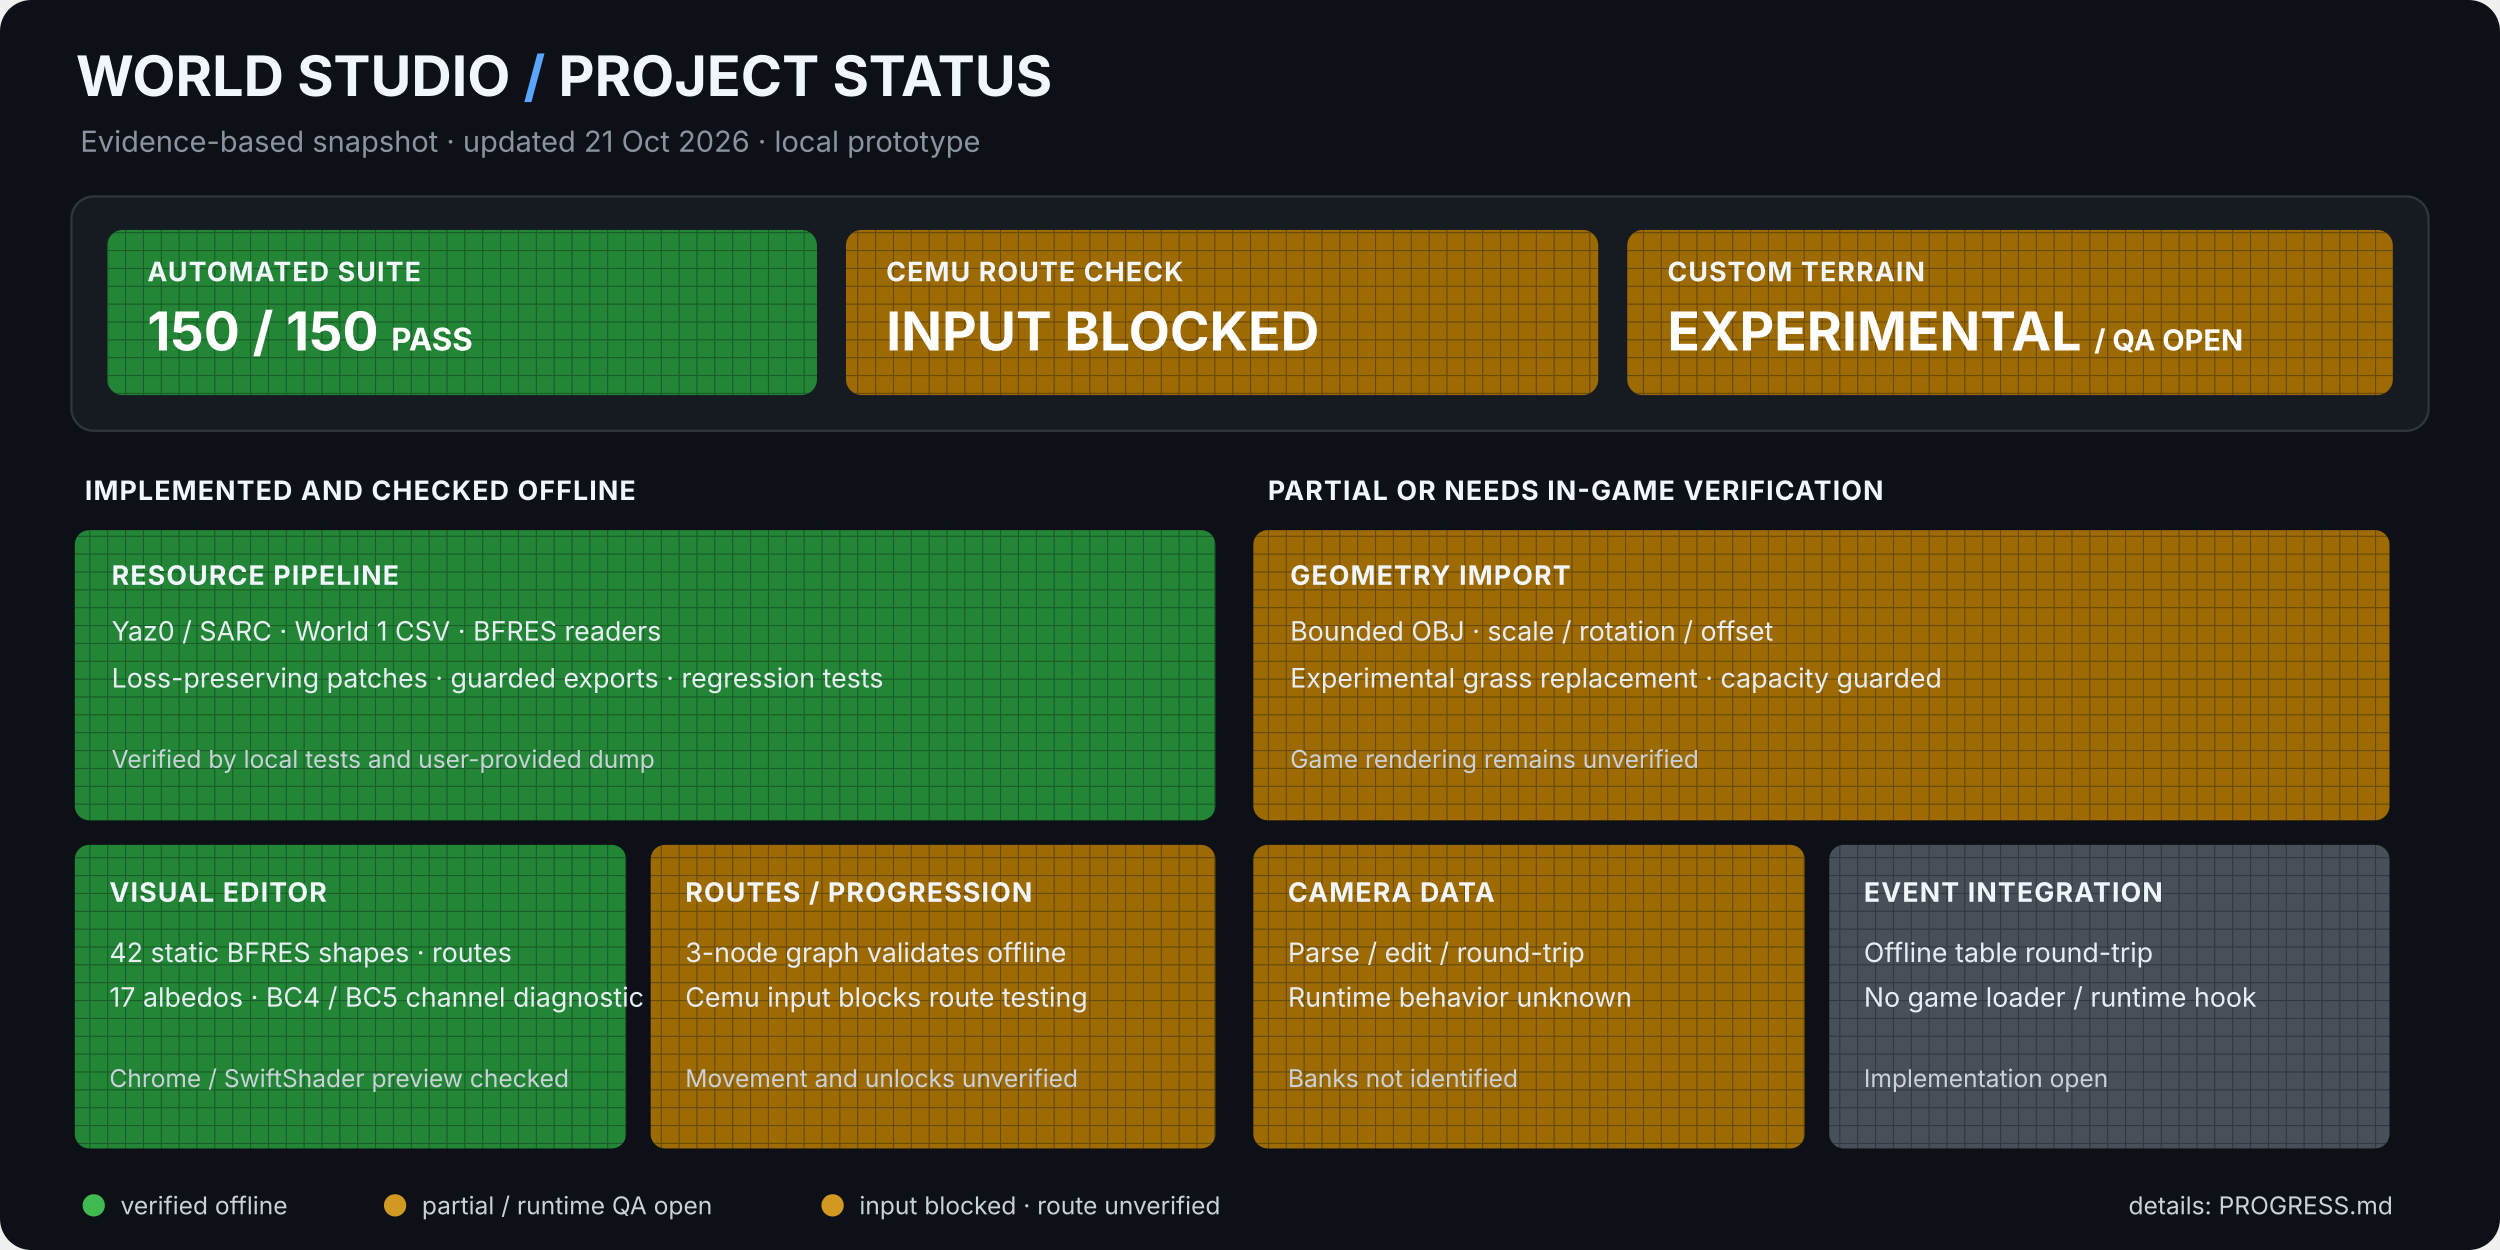
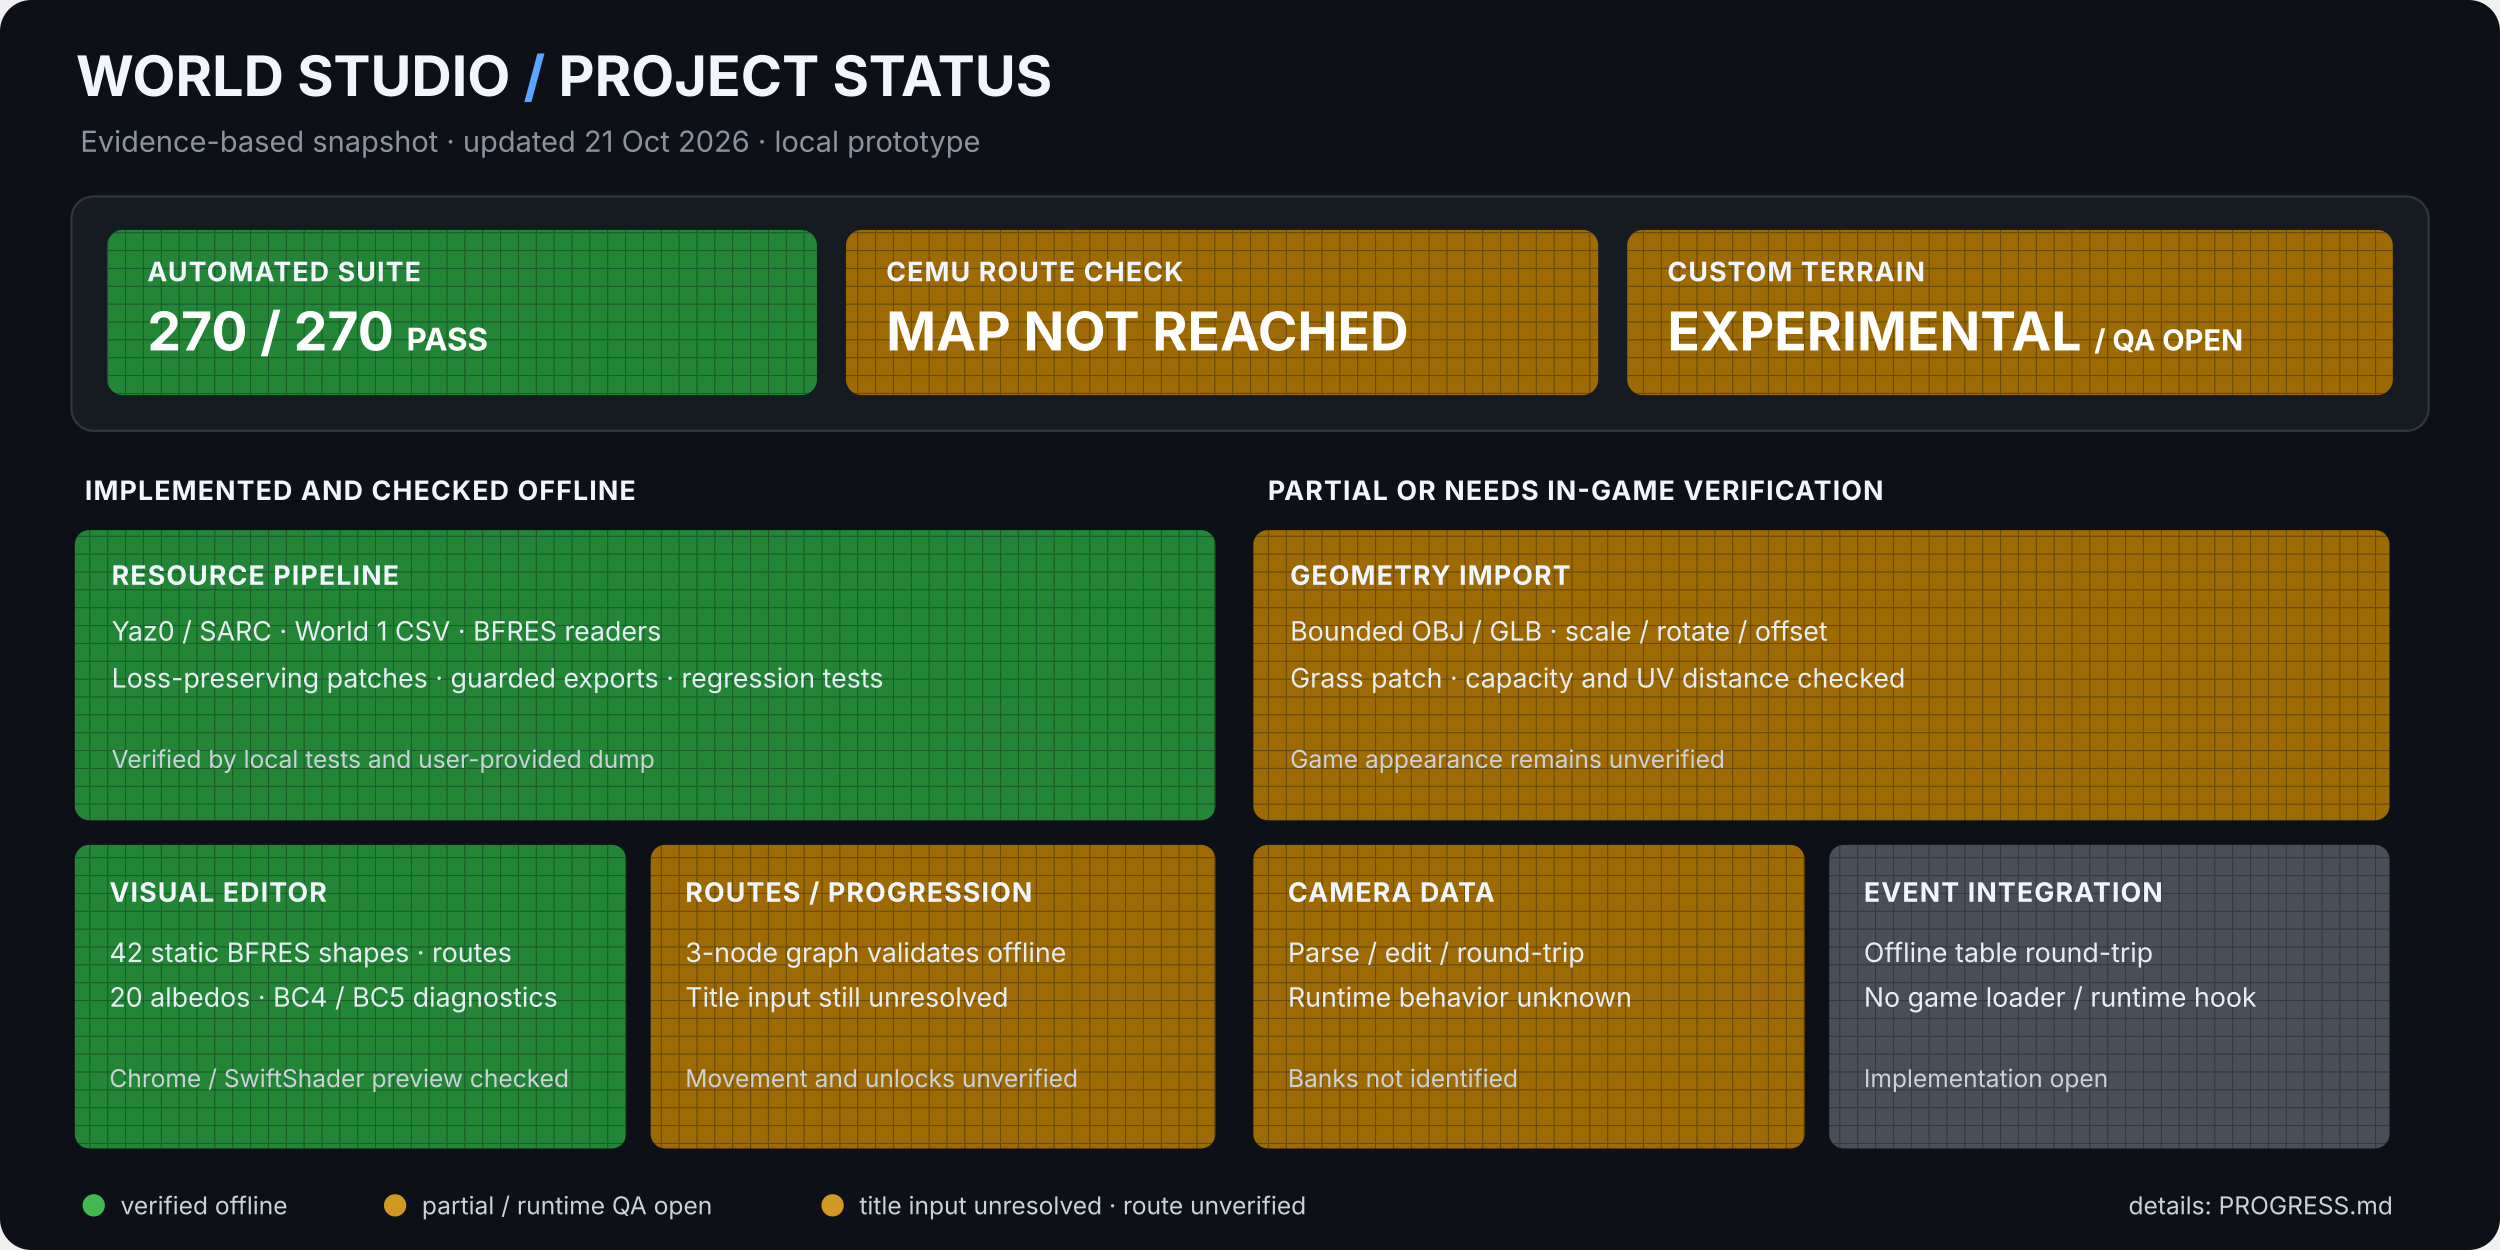
<svg xmlns="http://www.w3.org/2000/svg" width="1120" height="560" viewBox="0 0 1120 560" role="img" aria-labelledby="title desc">
  <defs>
    <pattern id="grid" width="8" height="8" patternUnits="userSpaceOnUse">
      <path d="M8 0H0V8" fill="none" stroke="#07120f" stroke-opacity=".35" stroke-width="1" />
    </pattern>
    <style>
      .bg{fill:#0d1117}.panel{fill:#161b22;stroke:#30363d;stroke-width:1}.tile{stroke:#0d1117;stroke-width:3}
      .title{font:700 25px system-ui,-apple-system,Segoe UI,sans-serif;fill:#f0f6fc}.sub{font:13px system-ui,-apple-system,Segoe UI,sans-serif;fill:#8b949e}
      .label{font:700 12px system-ui,-apple-system,Segoe UI,sans-serif;fill:#f0f6fc;letter-spacing:.5px}
      .value{font:700 24px system-ui,-apple-system,Segoe UI,sans-serif;fill:#fff}.copy{font:12px system-ui,-apple-system,Segoe UI,sans-serif;fill:#e6edf3}
      .tiny{font:11px system-ui,-apple-system,Segoe UI,sans-serif;fill:#c9d1d9}.dark{fill:#0d1117}
    </style>
  </defs>
  <rect class="bg" width="1120" height="560" rx="14" />
  <text class="title" x="34" y="43">WORLD STUDIO <tspan fill="#58a6ff">/</tspan> PROJECT STATUS</text>
  <text class="sub" x="36" y="68">Evidence-based snapshot · updated 21 Oct 2026 · local prototype</text>
  <rect class="panel" x="32" y="88" width="1056" height="105" rx="10" />
  <rect x="48" y="103" width="318" height="74" rx="7" fill="#238636" />
  <rect x="48" y="103" width="318" height="74" rx="7" fill="url(#grid)" />
  <text class="label" x="66" y="126">AUTOMATED SUITE</text>
-   <text class="value" x="66" y="157">150 / 150 <tspan font-size="14">PASS</tspan>
+   <text class="value" x="66" y="157">270 / 270 <tspan font-size="14">PASS</tspan>
  </text>
  <rect x="379" y="103" width="337" height="74" rx="7" fill="#9e6a03" />
  <rect x="379" y="103" width="337" height="74" rx="7" fill="url(#grid)" />
  <text class="label" x="397" y="126">CEMU ROUTE CHECK</text>
-   <text class="value" x="397" y="157">INPUT BLOCKED</text>
+   <text class="value" x="397" y="157">MAP NOT REACHED</text>
  <rect x="729" y="103" width="343" height="74" rx="7" fill="#9e6a03" />
  <rect x="729" y="103" width="343" height="74" rx="7" fill="url(#grid)" />
  <text class="label" x="747" y="126">CUSTOM TERRAIN</text>
  <text class="value" x="747" y="157">EXPERIMENTAL <tspan font-size="13">/ QA OPEN</tspan>
  </text>
  <text class="label" x="38" y="224">IMPLEMENTED AND CHECKED OFFLINE</text>
  <text class="label" x="568" y="224">PARTIAL OR NEEDS IN-GAME VERIFICATION</text>
  <rect class="tile" x="32" y="236" width="514" height="133" rx="8" fill="#238636" />
  <rect x="32" y="236" width="514" height="133" rx="8" fill="url(#grid)" />
  <text class="label" x="50" y="262">RESOURCE PIPELINE</text>
  <text class="copy" x="50" y="287">Yaz0 / SARC · World 1 CSV · BFRES readers</text>
  <text class="copy" x="50" y="308">Loss-preserving patches · guarded exports · regression tests</text>
  <text class="tiny" x="50" y="344">Verified by local tests and user-provided dump</text>
  <rect class="tile" x="32" y="377" width="250" height="139" rx="8" fill="#238636" />
  <rect x="32" y="377" width="250" height="139" rx="8" fill="url(#grid)" />
  <text class="label" x="49" y="404">VISUAL EDITOR</text>
  <text class="copy" x="49" y="431">42 static BFRES shapes · routes</text>
-   <text class="copy" x="49" y="451">17 albedos · BC4 / BC5 channel diagnostics</text>
+   <text class="copy" x="49" y="451">20 albedos · BC4 / BC5 diagnostics</text>
  <text class="tiny" x="49" y="487">Chrome / SwiftShader preview checked</text>
  <rect class="tile" x="290" y="377" width="256" height="139" rx="8" fill="#9e6a03" />
  <rect x="290" y="377" width="256" height="139" rx="8" fill="url(#grid)" />
  <text class="label" x="307" y="404">ROUTES / PROGRESSION</text>
  <text class="copy" x="307" y="431">3-node graph validates offline</text>
-   <text class="copy" x="307" y="451">Cemu input blocks route testing</text>
+   <text class="copy" x="307" y="451">Title input still unresolved</text>
  <text class="tiny" x="307" y="487">Movement and unlocks unverified</text>
  <rect class="tile" x="560" y="236" width="512" height="133" rx="8" fill="#9e6a03" />
  <rect x="560" y="236" width="512" height="133" rx="8" fill="url(#grid)" />
  <text class="label" x="578" y="262">GEOMETRY IMPORT</text>
-   <text class="copy" x="578" y="287">Bounded OBJ · scale / rotation / offset</text>
-   <text class="copy" x="578" y="308">Experimental grass replacement · capacity guarded</text>
-   <text class="tiny" x="578" y="344">Game rendering remains unverified</text>
+   <text class="copy" x="578" y="287">Bounded OBJ / GLB · scale / rotate / offset</text>
+   <text class="copy" x="578" y="308">Grass patch · capacity and UV distance checked</text>
+   <text class="tiny" x="578" y="344">Game appearance remains unverified</text>
  <rect class="tile" x="560" y="377" width="250" height="139" rx="8" fill="#9e6a03" />
  <rect x="560" y="377" width="250" height="139" rx="8" fill="url(#grid)" />
  <text class="label" x="577" y="404">CAMERA DATA</text>
  <text class="copy" x="577" y="431">Parse / edit / round-trip</text>
  <text class="copy" x="577" y="451">Runtime behavior unknown</text>
  <text class="tiny" x="577" y="487">Banks not identified</text>
  <rect class="tile" x="818" y="377" width="254" height="139" rx="8" fill="#484f58" />
  <rect x="818" y="377" width="254" height="139" rx="8" fill="url(#grid)" />
  <text class="label" x="835" y="404">EVENT INTEGRATION</text>
  <text class="copy" x="835" y="431">Offline table round-trip</text>
  <text class="copy" x="835" y="451">No game loader / runtime hook</text>
  <text class="tiny" x="835" y="487">Implementation open</text>
  <circle cx="42" cy="540" r="5" fill="#3fb950" />
  <text class="tiny" x="54" y="544">verified offline</text>
  <circle cx="177" cy="540" r="5" fill="#d29922" />
  <text class="tiny" x="189" y="544">partial / runtime QA open</text>
  <circle cx="373" cy="540" r="5" fill="#d29922" />
-   <text class="tiny" x="385" y="544">input blocked · route unverified</text>
+   <text class="tiny" x="385" y="544">title input unresolved · route unverified</text>
  <text class="tiny" x="1072" y="544" text-anchor="end">details: PROGRESS.md</text>
</svg>
